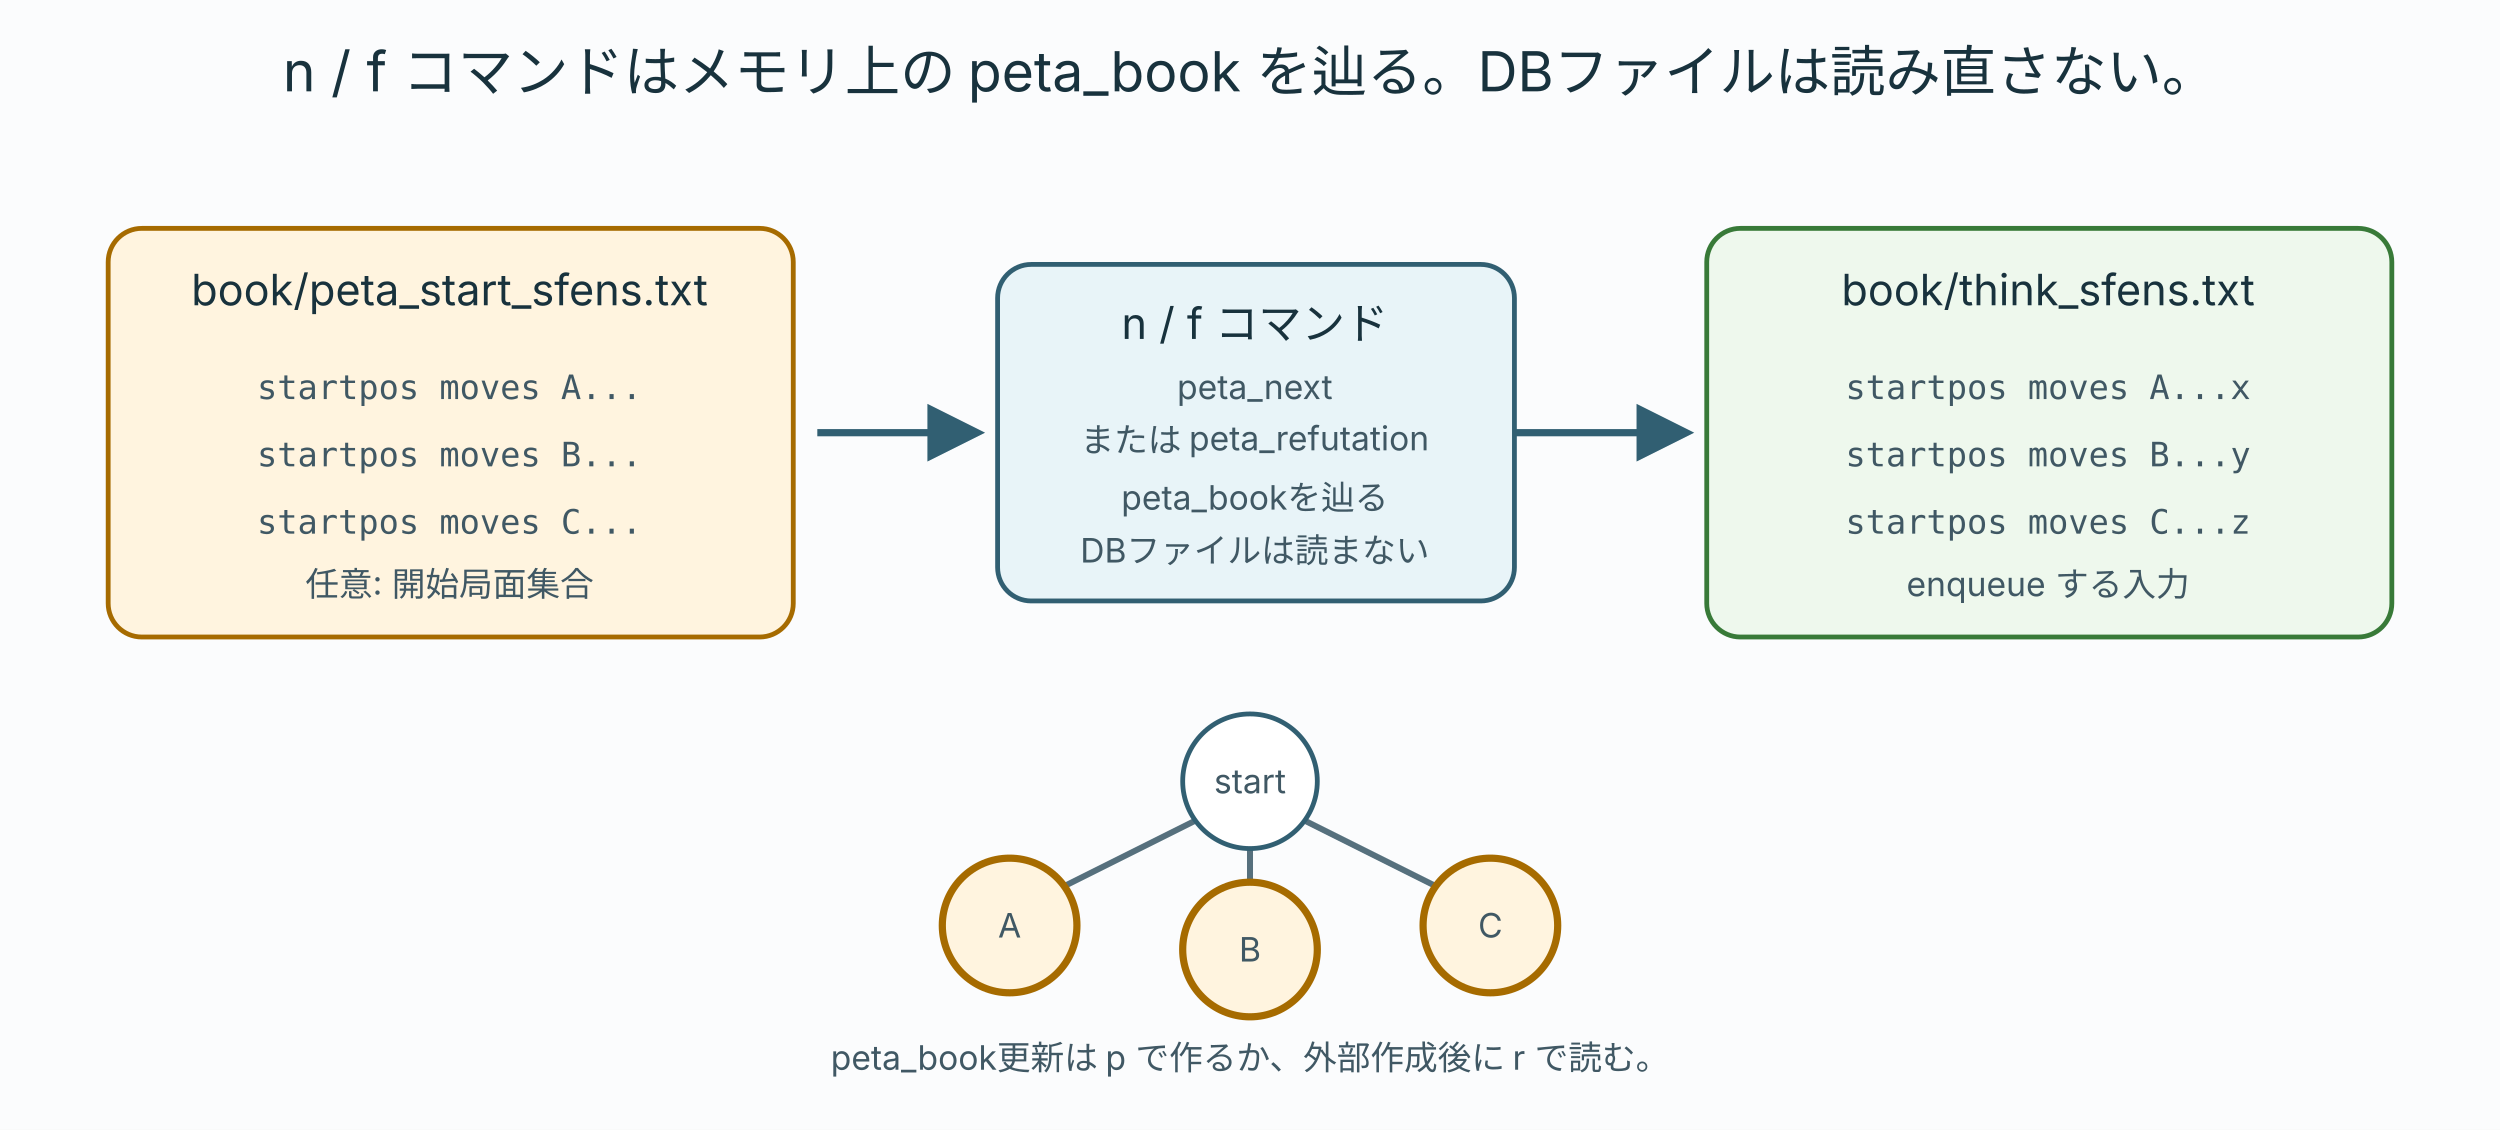
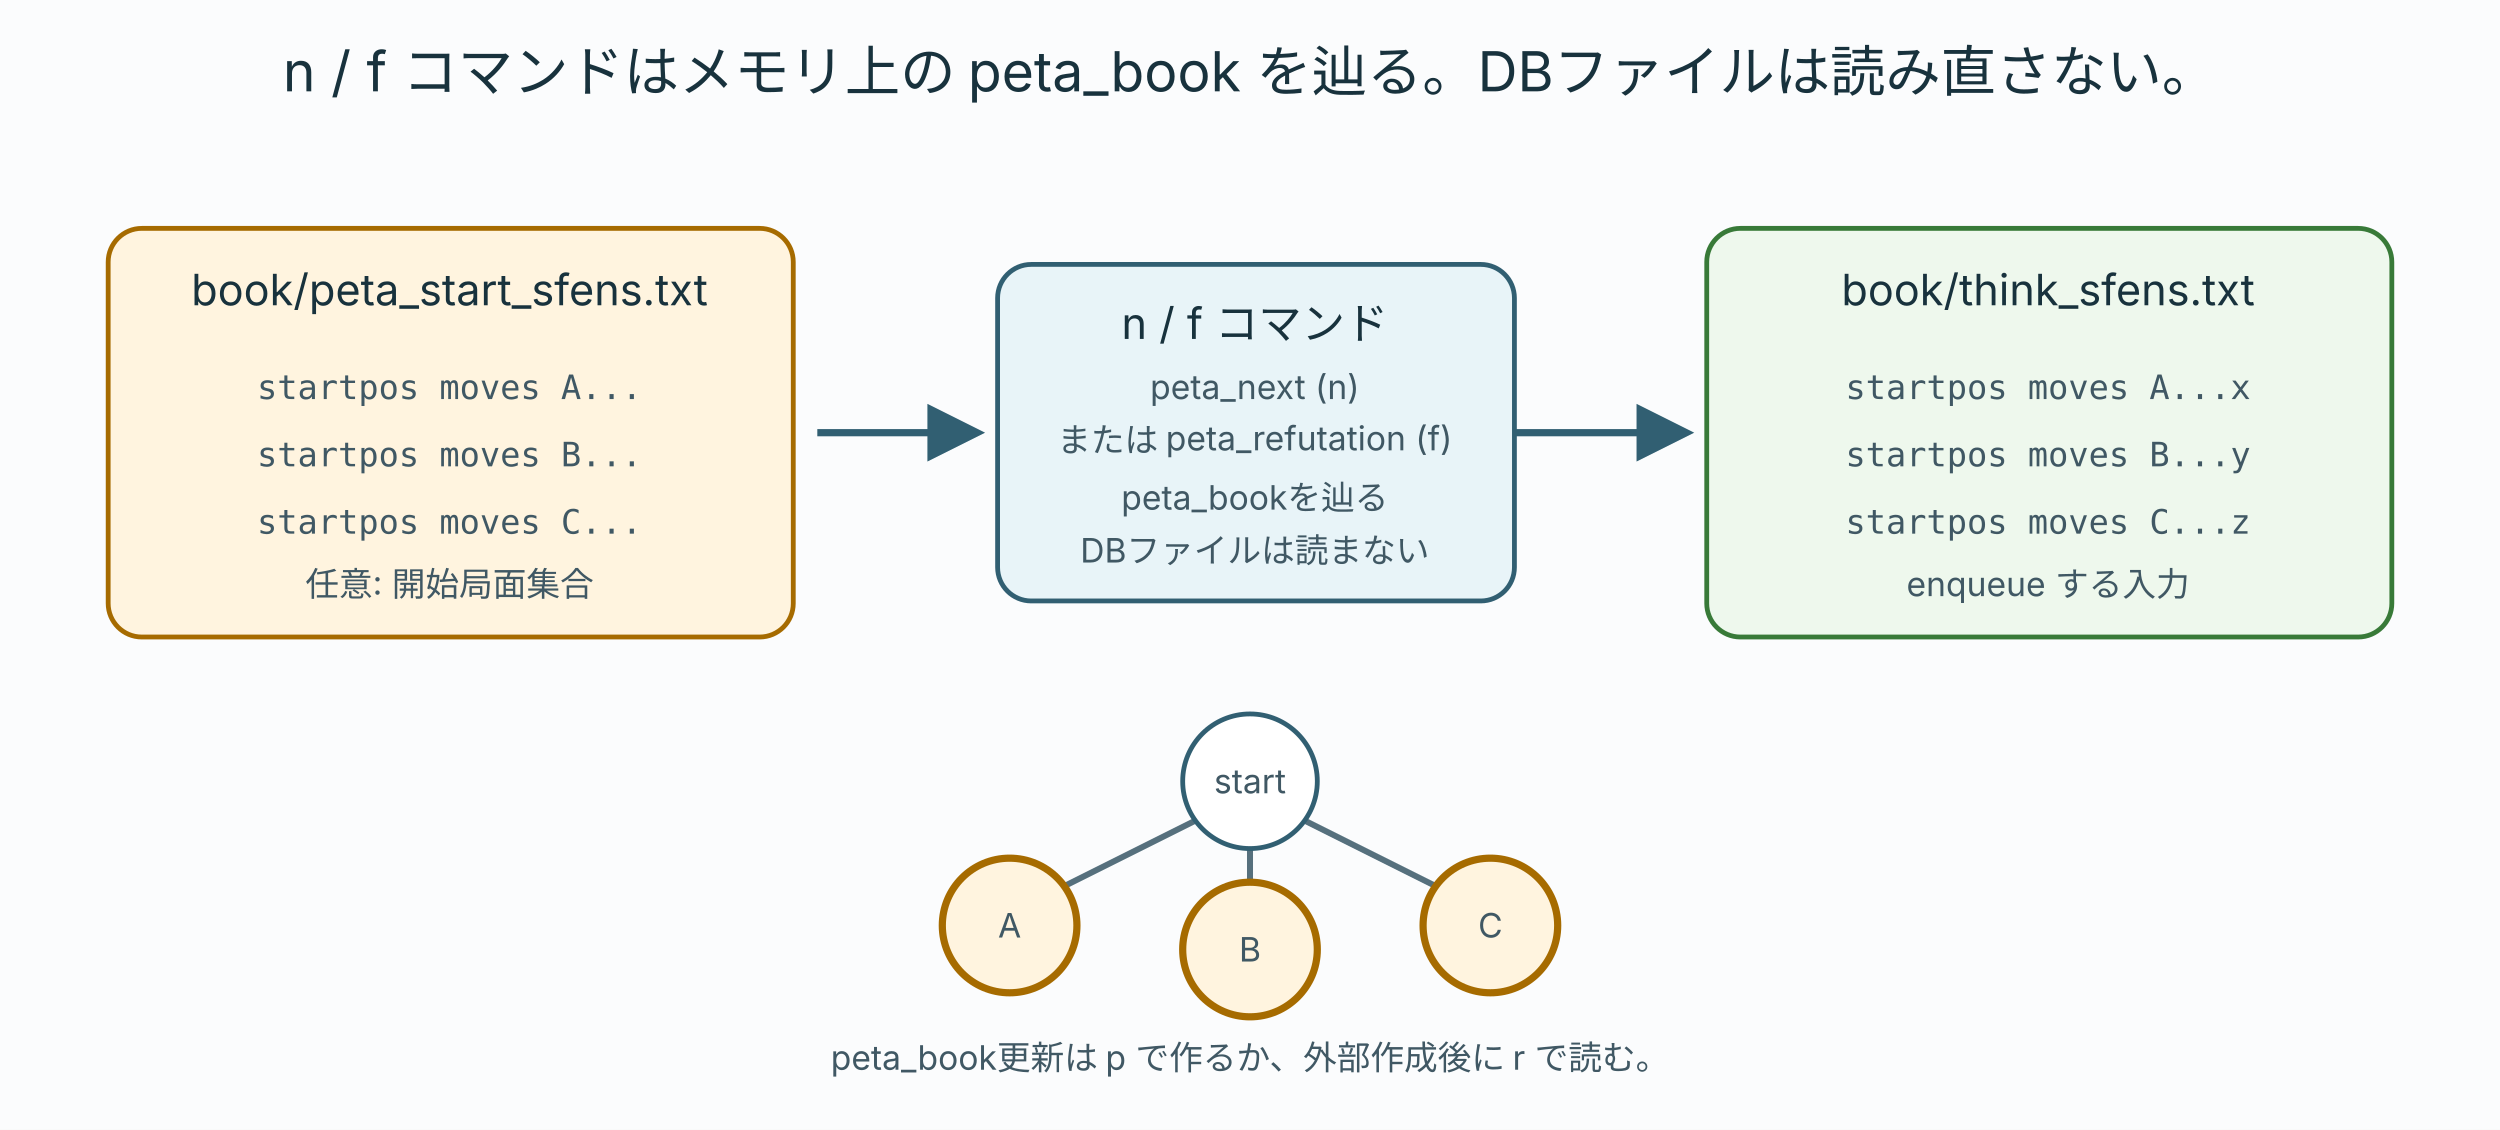
<svg xmlns="http://www.w3.org/2000/svg" width="1040" height="470" viewBox="0 0 1040 470" role="img" aria-labelledby="title desc">
  <defs>
    <marker id="arrow" viewBox="0 0 10 10" refX="8" refY="5" markerWidth="8" markerHeight="8" orient="auto-start-reverse">
      <path d="M 0 0 L 10 5 L 0 10 z" fill="#315f72" />
    </marker>
    <style>
      .bg { fill: #fbfcfd; }
      .box { fill: #ffffff; stroke: #315f72; stroke-width: 2; }
      .file { fill: #fff4df; stroke: #a66b00; stroke-width: 2; }
      .tool { fill: #e8f4f8; stroke: #315f72; stroke-width: 2; }
      .out { fill: #eef8ed; stroke: #387a38; stroke-width: 2; }
      .node { fill: #ffffff; stroke: #315f72; stroke-width: 2; }
      .root { fill: #fff4df; stroke: #a66b00; stroke-width: 3; }
      .line { stroke: #315f72; stroke-width: 3; fill: none; marker-end: url(#arrow); }
      .tree { stroke: #56707d; stroke-width: 2.5; fill: none; }
      .text { font-family: -apple-system, BlinkMacSystemFont, "Segoe UI", sans-serif; fill: #18323d; font-size: 18px; text-anchor: middle; }
      .small { font-size: 14px; fill: #405864; }
      .mono { font-family: ui-monospace, SFMono-Regular, Menlo, Consolas, monospace; font-size: 14px; fill: #405864; }
    </style>
  </defs>
  <rect class="bg" x="0" y="0" width="1040" height="470" />
  <text class="text" x="520" y="38" style="font-size:23px">n / f コマンドはメモリ上の peta_book を辿る。DBファイルは読み直さない。</text>
  <rect class="box file" x="45" y="95" width="285" height="170" rx="14" />
  <text class="text" x="187" y="127">book/peta_start_sfens.txt</text>
  <text class="mono" x="187" y="166" text-anchor="middle">startpos moves A...</text>
  <text class="mono" x="187" y="194" text-anchor="middle">startpos moves B...</text>
  <text class="mono" x="187" y="222" text-anchor="middle">startpos moves C...</text>
  <text class="text small" x="187" y="248">任意: 開始局面集合</text>
  <path class="line" d="M 340 180 H 405" />
  <rect class="box tool" x="415" y="110" width="215" height="140" rx="14" />
  <text class="text" x="522" y="141">n / f コマンド</text>
-   <text class="text small" x="522" y="166">peta_next</text>
-   <text class="text small" x="522" y="188">または peta_refutation</text>
+   <text class="text small" x="522" y="166">peta_next (n)</text>
+   <text class="text small" x="522" y="188">または peta_refutation (f)</text>
  <text class="text small" x="522" y="212">peta_bookを辿る</text>
  <text class="text small" x="522" y="234">DBファイルは読まない</text>
  <path class="line" d="M 630 180 H 700" />
  <rect class="box out" x="710" y="95" width="285" height="170" rx="14" />
  <text class="text" x="852" y="127">book/think_sfens.txt</text>
  <text class="mono" x="852" y="166" text-anchor="middle">startpos moves A...x</text>
  <text class="mono" x="852" y="194" text-anchor="middle">startpos moves B...y</text>
  <text class="mono" x="852" y="222" text-anchor="middle">startpos moves C...z</text>
  <text class="text small" x="852" y="248">enqueue する入力</text>
  <path class="tree" d="M 520 330 L 420 380" />
  <path class="tree" d="M 520 330 L 520 390" />
  <path class="tree" d="M 520 330 L 620 380" />
  <circle class="node root" cx="420" cy="385" r="28" />
  <text class="text small" x="420" y="390">A</text>
  <circle class="node root" cx="520" cy="395" r="28" />
  <text class="text small" x="520" y="400">B</text>
  <circle class="node root" cx="620" cy="385" r="28" />
  <text class="text small" x="620" y="390">C</text>
  <circle class="node" cx="520" cy="325" r="28" />
  <text class="text small" x="520" y="330">start</text>
  <text class="text small" x="520" y="445">peta_book更新は p で作るか、外部作成後に r で読む。</text>
</svg>
